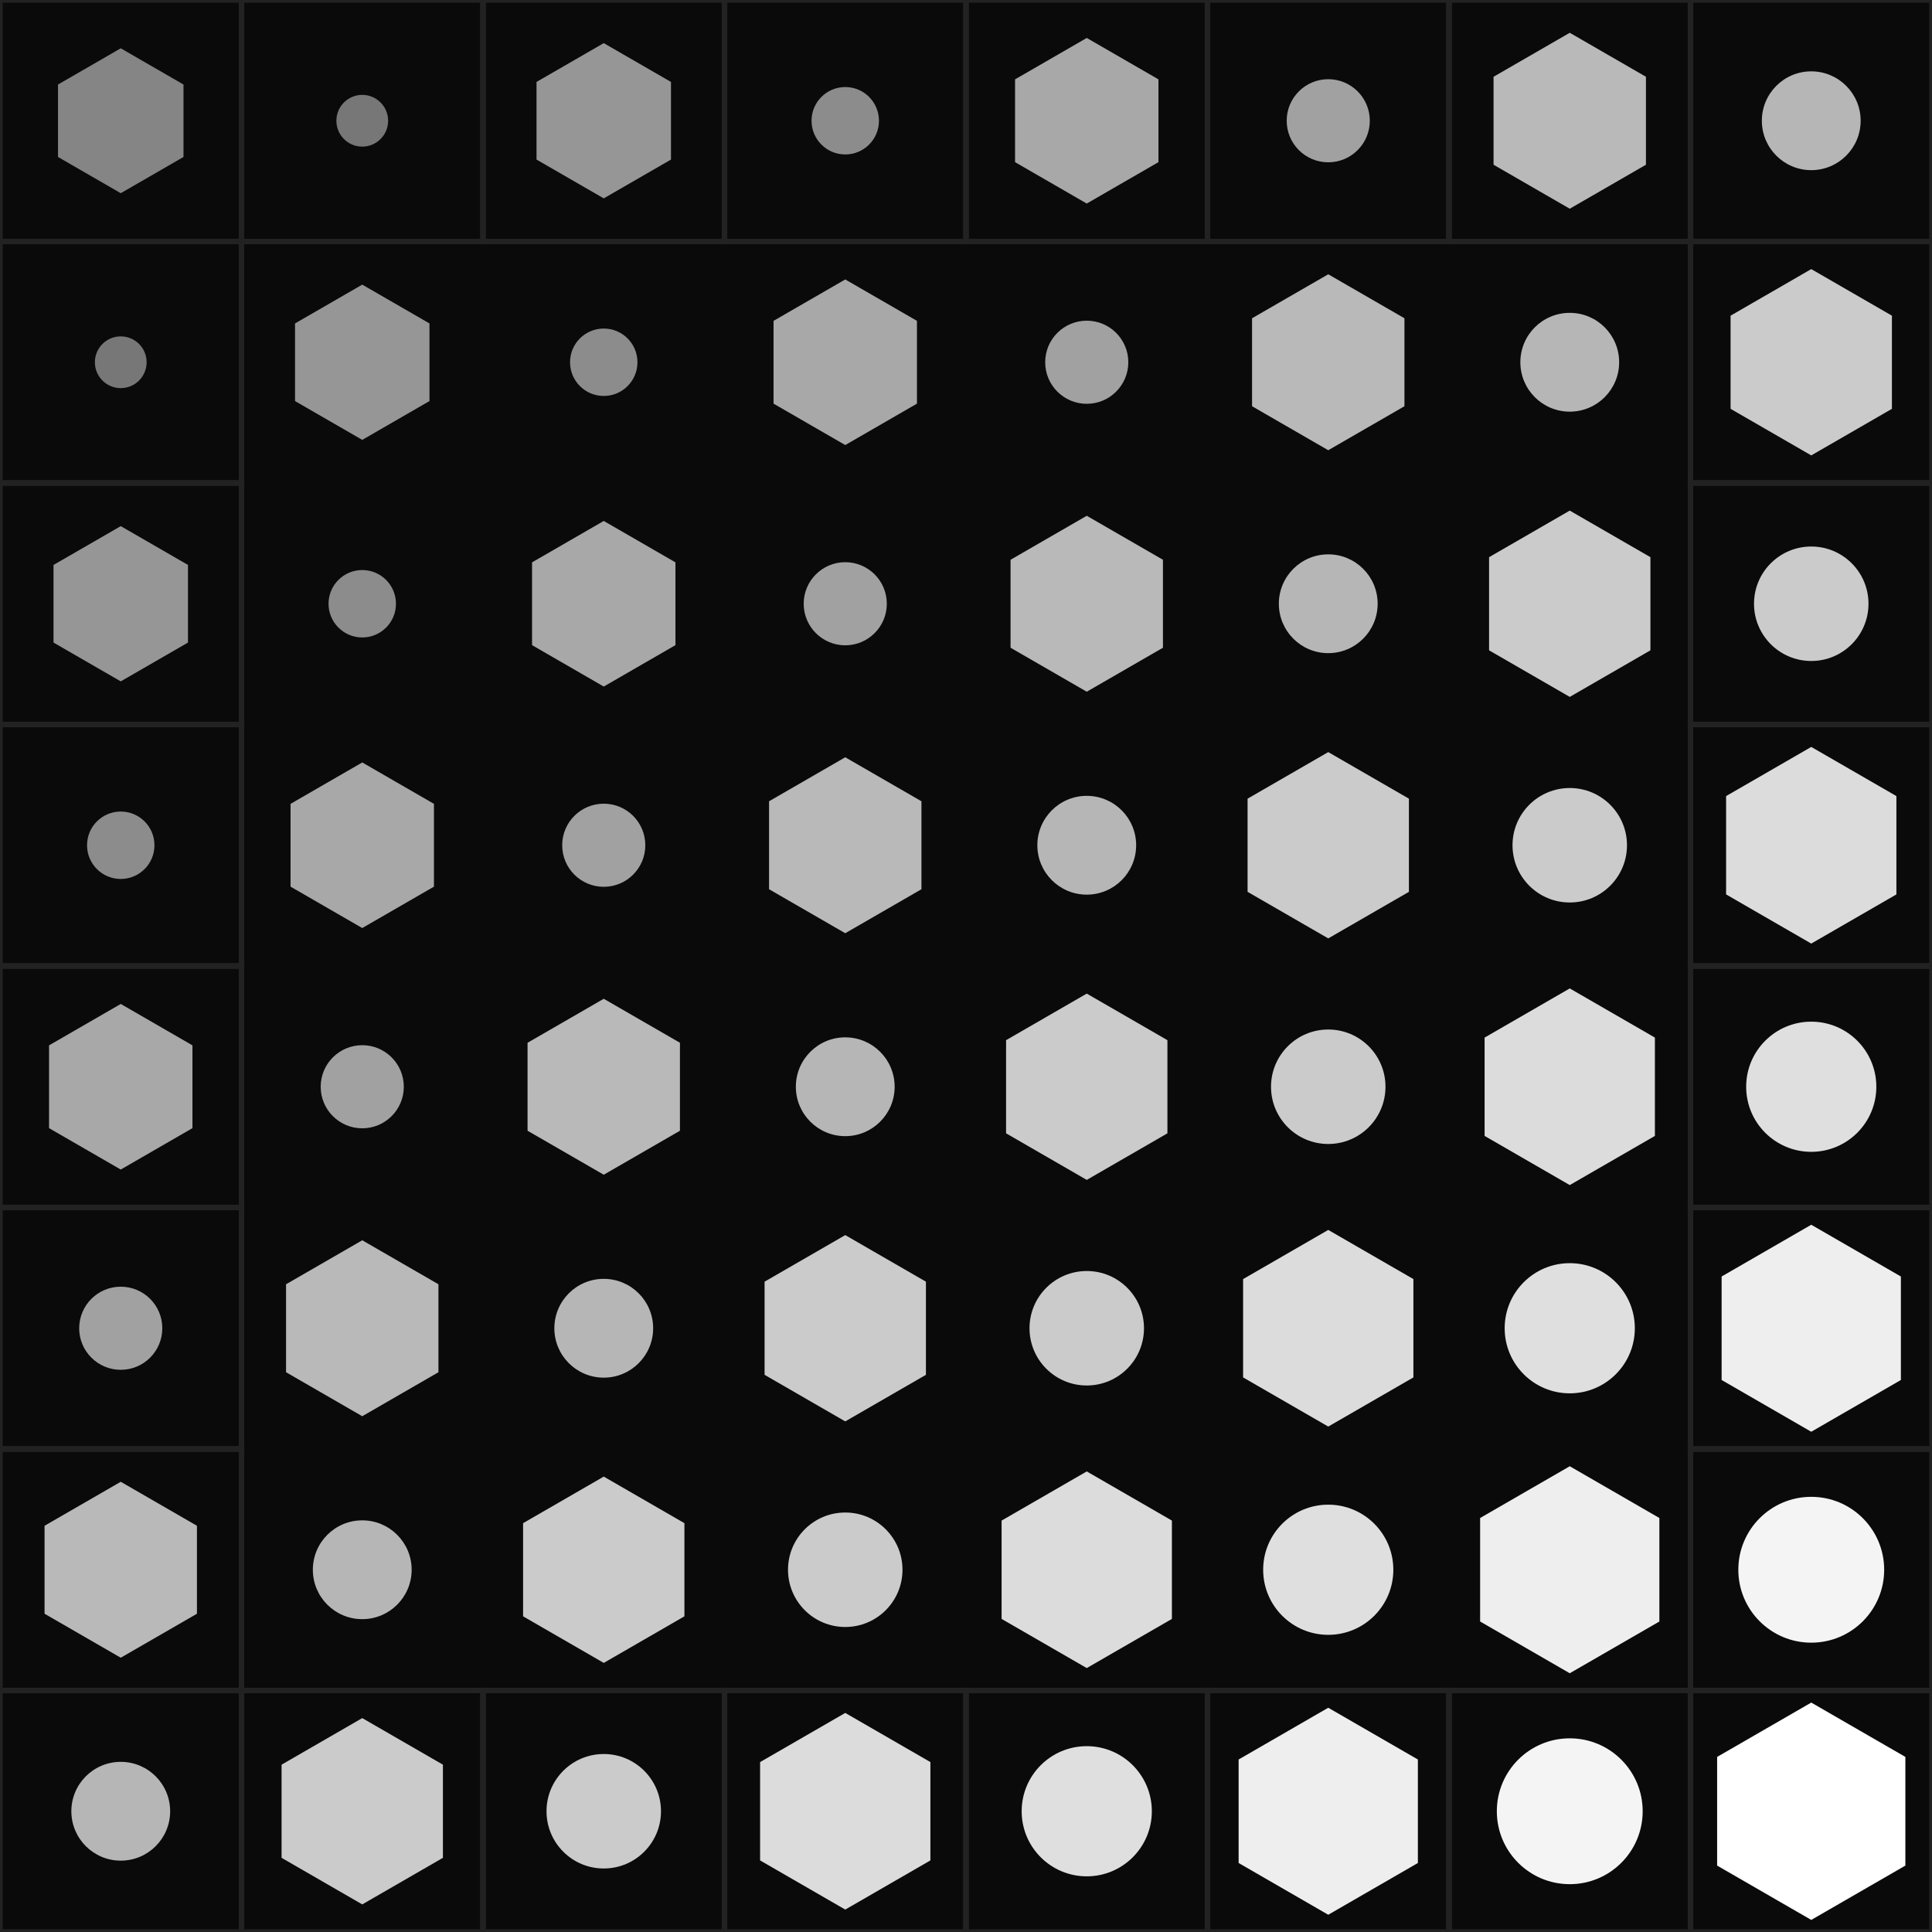
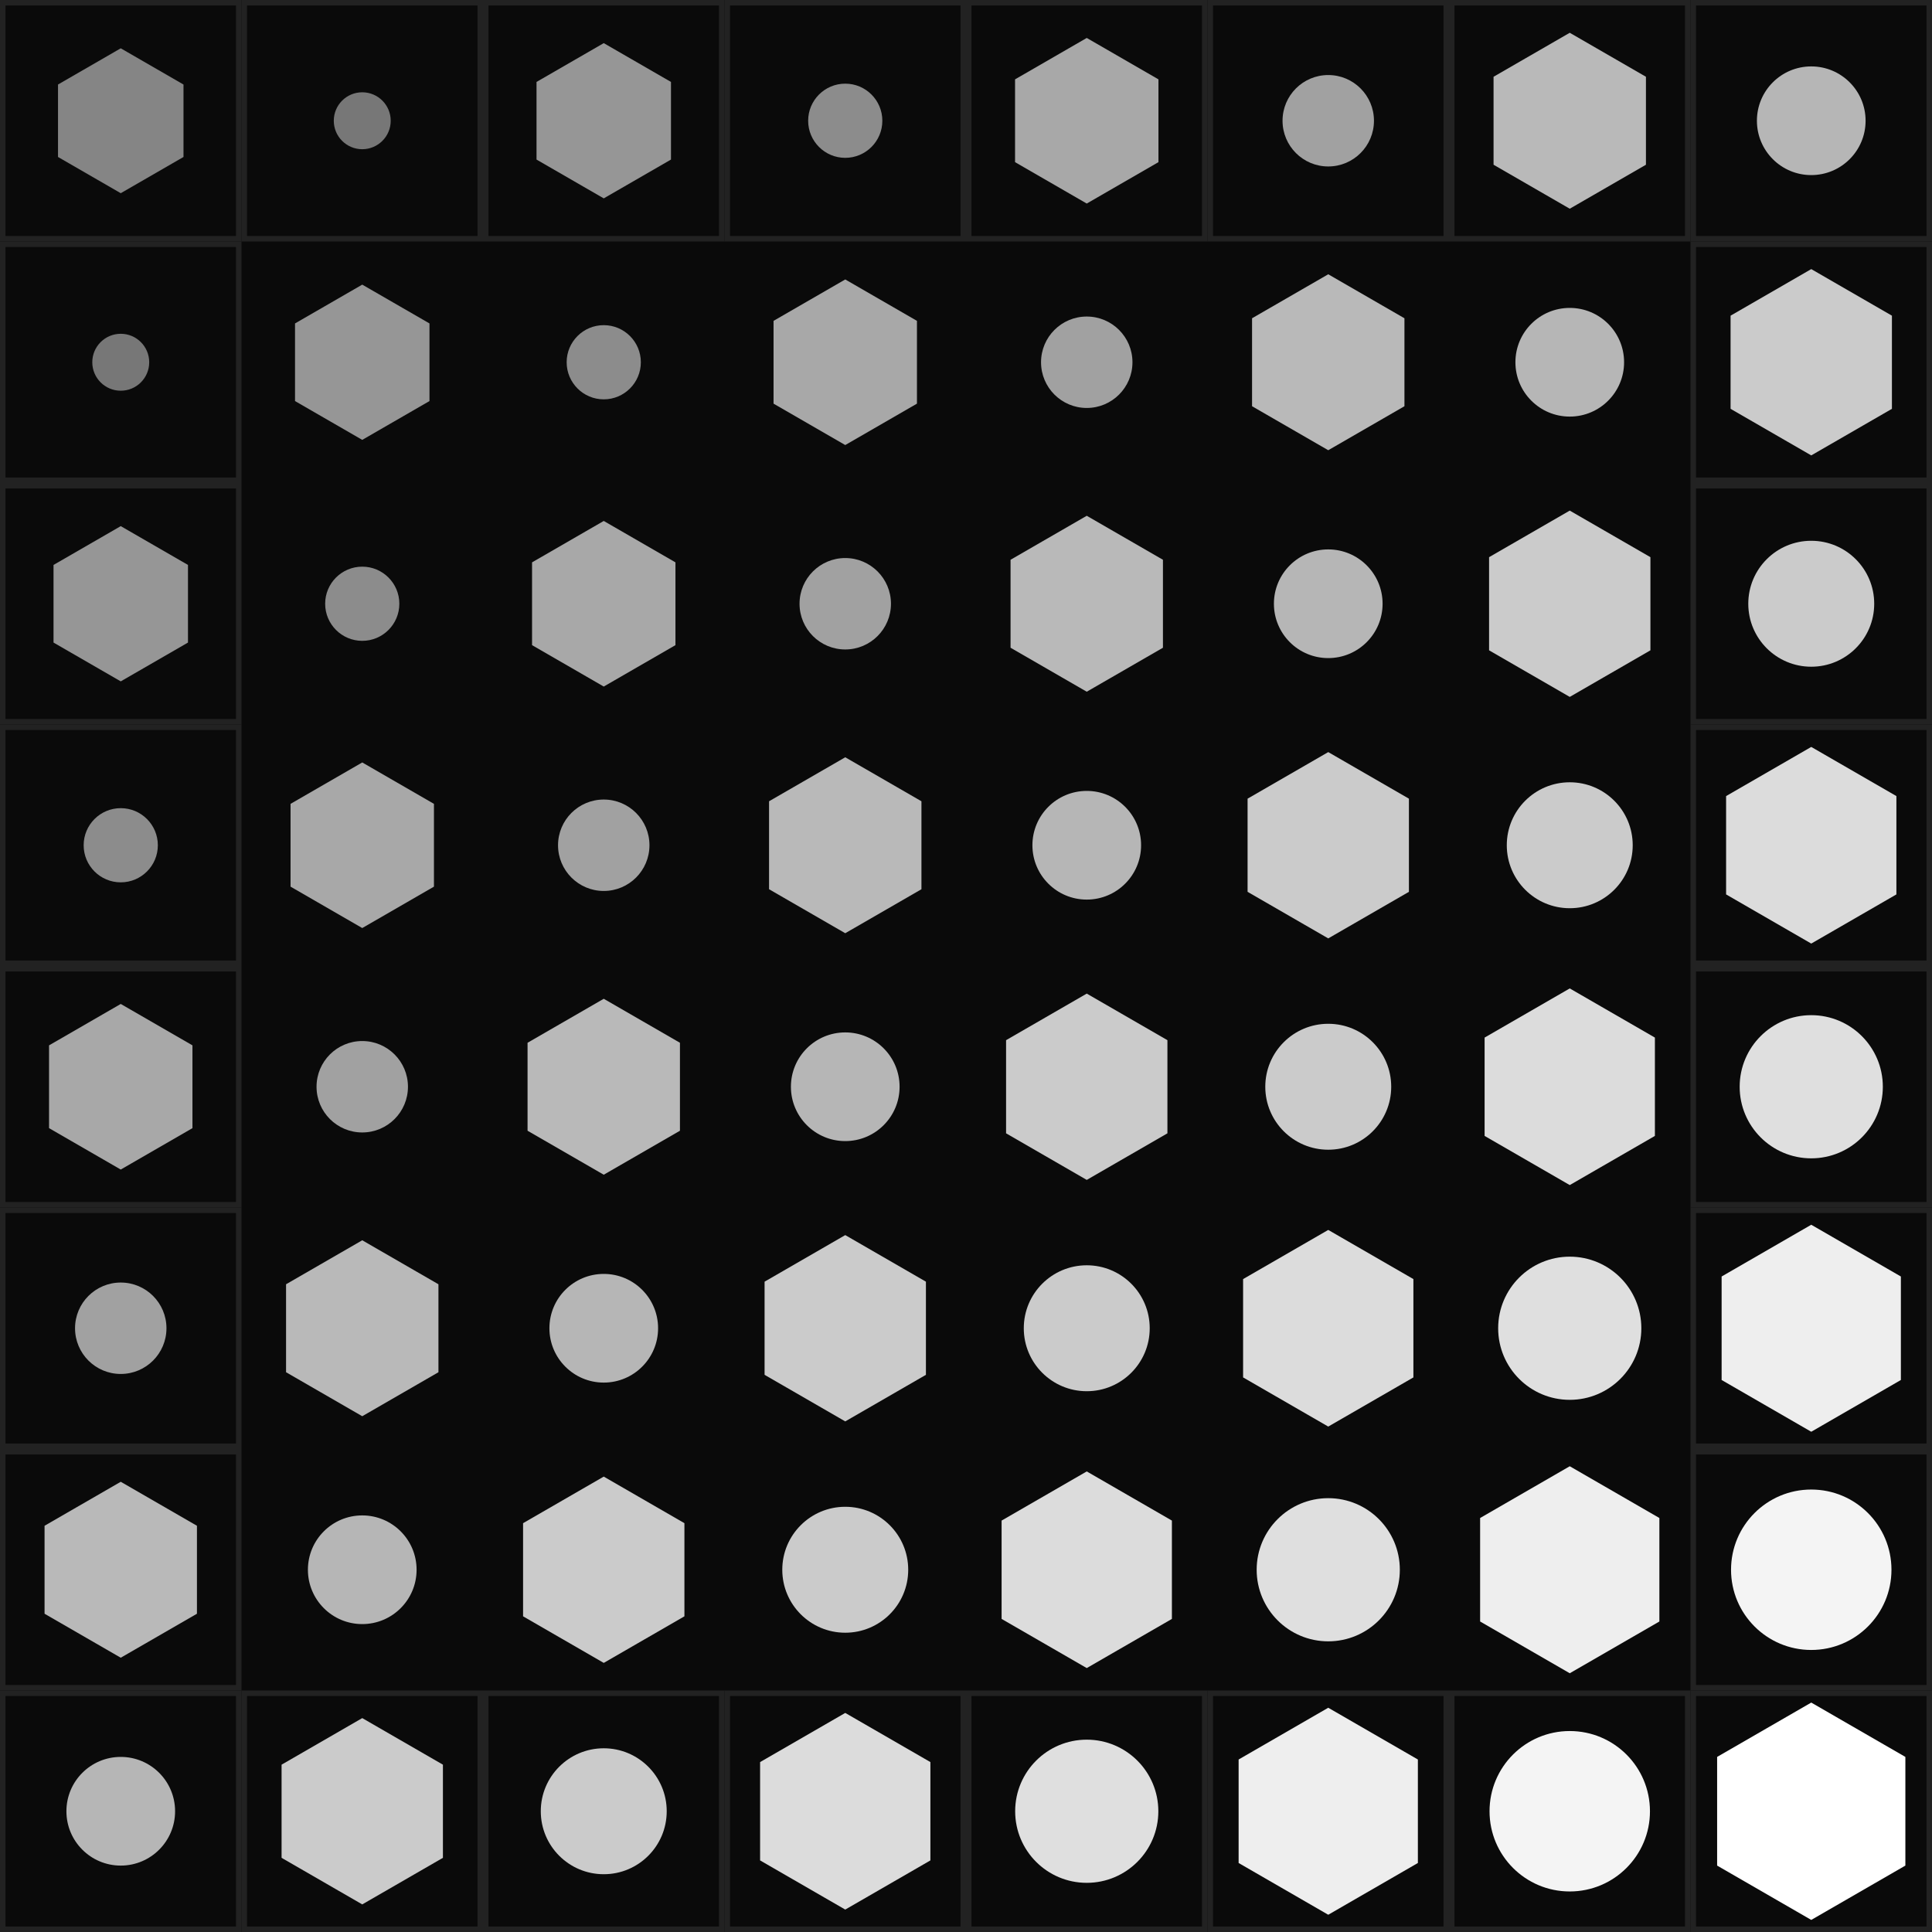
<svg xmlns="http://www.w3.org/2000/svg" width="176" height="176" viewBox="0 0 176 176">
  <rect width="100%" height="100%" fill="#0a0a0a" />
  <polygon points="16.716,14.3 11.0,17.6 5.284,14.3 5.284,7.7 11,4.4 16.716,7.7" fill="#ffffff" fill-opacity="0.5" stroke-opacity="0.5" />
-   <rect x="0" y="0" width="22.0" height="22.0" fill="none" stroke="#222222" stroke-width="0.5" />
-   <circle cx="33.0" cy="11.0" r="2.357" fill="#ffffff" opacity="0.443" />
-   <rect x="22" y="0" width="22.0" height="22.0" fill="none" stroke="#222222" stroke-width="0.5" />
+   <rect x="0.25" y="0.25" width="21.5" height="21.5" fill="none" stroke="#222222" stroke-width="0.5" />
+   <circle cx="33.0" cy="11.0" r="2.593" fill="#ffffff" opacity="0.443" />
+   <rect x="22.25" y="0.25" width="21.5" height="21.5" fill="none" stroke="#222222" stroke-width="0.5" />
  <polygon points="61.124,14.536 55.0,18.071 48.876,14.536 48.876,7.464 55.0,3.929 61.124,7.464" fill="#ffffff" fill-opacity="0.571" stroke-opacity="0.571" />
-   <rect x="44" y="0" width="22.0" height="22.0" fill="none" stroke="#222222" stroke-width="0.5" />
-   <circle cx="77.0" cy="11.0" r="3.071" fill="#ffffff" opacity="0.529" />
-   <rect x="66" y="0" width="22.0" height="22.0" fill="none" stroke="#222222" stroke-width="0.5" />
+   <rect x="44.25" y="0.25" width="21.5" height="21.5" fill="none" stroke="#222222" stroke-width="0.5" />
+   <circle cx="77.0" cy="11.0" r="3.379" fill="#ffffff" opacity="0.529" />
+   <rect x="66.25" y="0.25" width="21.5" height="21.5" fill="none" stroke="#222222" stroke-width="0.5" />
  <polygon points="105.532,14.771 99.0,18.543 92.468,14.771 92.468,7.229 99.0,3.457 105.532,7.229" fill="#ffffff" fill-opacity="0.643" stroke-opacity="0.643" />
-   <rect x="88" y="0" width="22.0" height="22.0" fill="none" stroke="#222222" stroke-width="0.5" />
-   <circle cx="121.0" cy="11.0" r="3.786" fill="#ffffff" opacity="0.614" />
-   <rect x="110" y="0" width="22.0" height="22.0" fill="none" stroke="#222222" stroke-width="0.5" />
+   <rect x="88.25" y="0.25" width="21.5" height="21.5" fill="none" stroke="#222222" stroke-width="0.5" />
+   <circle cx="121.0" cy="11.0" r="4.164" fill="#ffffff" opacity="0.614" />
+   <rect x="110.25" y="0.25" width="21.5" height="21.5" fill="none" stroke="#222222" stroke-width="0.5" />
  <polygon points="149.941,15.007 143.0,19.014 136.059,15.007 136.059,6.993 143.0,2.986 149.941,6.993" fill="#ffffff" fill-opacity="0.714" stroke-opacity="0.714" />
-   <rect x="132" y="0" width="22.0" height="22.0" fill="none" stroke="#222222" stroke-width="0.5" />
-   <circle cx="165.0" cy="11.0" r="4.5" fill="#ffffff" opacity="0.7" />
-   <rect x="154" y="0" width="22.0" height="22.0" fill="none" stroke="#222222" stroke-width="0.5" />
-   <circle cx="11.0" cy="33.0" r="2.357" fill="#ffffff" opacity="0.443" />
-   <rect x="0" y="22" width="22.0" height="22.0" fill="none" stroke="#222222" stroke-width="0.5" />
+   <rect x="132.25" y="0.25" width="21.5" height="21.5" fill="none" stroke="#222222" stroke-width="0.5" />
+   <circle cx="165.0" cy="11.0" r="4.95" fill="#ffffff" opacity="0.7" />
+   <rect x="154.25" y="0.25" width="21.5" height="21.5" fill="none" stroke="#222222" stroke-width="0.5" />
+   <circle cx="11.0" cy="33.0" r="2.593" fill="#ffffff" opacity="0.443" />
+   <rect x="0.25" y="22.25" width="21.5" height="21.5" fill="none" stroke="#222222" stroke-width="0.5" />
  <polygon points="39.124,36.536 33.0,40.071 26.876,36.536 26.876,29.464 33.0,25.929 39.124,29.464" fill="#ffffff" fill-opacity="0.571" stroke-opacity="0.571" />
-   <circle cx="55.0" cy="33.0" r="3.071" fill="#ffffff" opacity="0.529" />
+   <circle cx="55.0" cy="33.0" r="3.379" fill="#ffffff" opacity="0.529" />
  <polygon points="83.532,36.771 77.0,40.543 70.468,36.771 70.468,29.229 77.0,25.457 83.532,29.229" fill="#ffffff" fill-opacity="0.643" stroke-opacity="0.643" />
-   <circle cx="99.0" cy="33.0" r="3.786" fill="#ffffff" opacity="0.614" />
+   <circle cx="99.0" cy="33.0" r="4.164" fill="#ffffff" opacity="0.614" />
  <polygon points="127.941,37.007 121.0,41.014 114.059,37.007 114.059,28.993 121.0,24.986 127.941,28.993" fill="#ffffff" fill-opacity="0.714" stroke-opacity="0.714" />
-   <circle cx="143.0" cy="33.0" r="4.5" fill="#ffffff" opacity="0.7" />
+   <circle cx="143.0" cy="33.0" r="4.95" fill="#ffffff" opacity="0.7" />
  <polygon points="172.349,37.243 165.0,41.486 157.651,37.243 157.651,28.757 165.0,24.514 172.349,28.757" fill="#ffffff" fill-opacity="0.786" stroke-opacity="0.786" />
-   <rect x="154" y="22" width="22.0" height="22.0" fill="none" stroke="#222222" stroke-width="0.5" />
+   <rect x="154.25" y="22.25" width="21.5" height="21.5" fill="none" stroke="#222222" stroke-width="0.5" />
  <polygon points="17.124,58.536 11.0,62.071 4.876,58.536 4.876,51.464 11,47.929 17.124,51.464" fill="#ffffff" fill-opacity="0.571" stroke-opacity="0.571" />
-   <rect x="0" y="44" width="22.0" height="22.0" fill="none" stroke="#222222" stroke-width="0.5" />
-   <circle cx="33.0" cy="55.0" r="3.071" fill="#ffffff" opacity="0.529" />
+   <rect x="0.25" y="44.25" width="21.5" height="21.5" fill="none" stroke="#222222" stroke-width="0.5" />
+   <circle cx="33.0" cy="55.0" r="3.379" fill="#ffffff" opacity="0.529" />
  <polygon points="61.532,58.771 55.0,62.543 48.468,58.771 48.468,51.229 55.0,47.457 61.532,51.229" fill="#ffffff" fill-opacity="0.643" stroke-opacity="0.643" />
-   <circle cx="77.0" cy="55.0" r="3.786" fill="#ffffff" opacity="0.614" />
+   <circle cx="77.0" cy="55.0" r="4.164" fill="#ffffff" opacity="0.614" />
  <polygon points="105.941,59.007 99.0,63.014 92.059,59.007 92.059,50.993 99.0,46.986 105.941,50.993" fill="#ffffff" fill-opacity="0.714" stroke-opacity="0.714" />
-   <circle cx="121.0" cy="55.0" r="4.5" fill="#ffffff" opacity="0.7" />
+   <circle cx="121.0" cy="55.0" r="4.95" fill="#ffffff" opacity="0.7" />
  <polygon points="150.349,59.243 143.0,63.486 135.651,59.243 135.651,50.757 143.0,46.514 150.349,50.757" fill="#ffffff" fill-opacity="0.786" stroke-opacity="0.786" />
-   <circle cx="165.0" cy="55.0" r="5.214" fill="#ffffff" opacity="0.786" />
-   <rect x="154" y="44" width="22.0" height="22.0" fill="none" stroke="#222222" stroke-width="0.5" />
-   <circle cx="11.0" cy="77.0" r="3.071" fill="#ffffff" opacity="0.529" />
-   <rect x="0" y="66" width="22.0" height="22.0" fill="none" stroke="#222222" stroke-width="0.5" />
+   <circle cx="165.0" cy="55.0" r="5.736" fill="#ffffff" opacity="0.786" />
+   <rect x="154.25" y="44.25" width="21.5" height="21.5" fill="none" stroke="#222222" stroke-width="0.5" />
+   <circle cx="11.0" cy="77.0" r="3.379" fill="#ffffff" opacity="0.529" />
+   <rect x="0.25" y="66.25" width="21.5" height="21.5" fill="none" stroke="#222222" stroke-width="0.5" />
  <polygon points="39.532,80.771 33.0,84.543 26.468,80.771 26.468,73.229 33.0,69.457 39.532,73.229" fill="#ffffff" fill-opacity="0.643" stroke-opacity="0.643" />
-   <circle cx="55.0" cy="77.0" r="3.786" fill="#ffffff" opacity="0.614" />
+   <circle cx="55.0" cy="77.0" r="4.164" fill="#ffffff" opacity="0.614" />
  <polygon points="83.941,81.007 77.0,85.014 70.059,81.007 70.059,72.993 77.0,68.986 83.941,72.993" fill="#ffffff" fill-opacity="0.714" stroke-opacity="0.714" />
-   <circle cx="99.0" cy="77.0" r="4.5" fill="#ffffff" opacity="0.7" />
+   <circle cx="99.0" cy="77.0" r="4.95" fill="#ffffff" opacity="0.7" />
  <polygon points="128.349,81.243 121.0,85.486 113.651,81.243 113.651,72.757 121.0,68.514 128.349,72.757" fill="#ffffff" fill-opacity="0.786" stroke-opacity="0.786" />
-   <circle cx="143.0" cy="77.0" r="5.214" fill="#ffffff" opacity="0.786" />
+   <circle cx="143.0" cy="77.0" r="5.736" fill="#ffffff" opacity="0.786" />
  <polygon points="172.757,81.479 165.0,85.957 157.243,81.479 157.243,72.521 165.0,68.043 172.757,72.521" fill="#ffffff" fill-opacity="0.857" stroke-opacity="0.857" />
-   <rect x="154" y="66" width="22.0" height="22.0" fill="none" stroke="#222222" stroke-width="0.5" />
+   <rect x="154.25" y="66.25" width="21.5" height="21.5" fill="none" stroke="#222222" stroke-width="0.5" />
  <polygon points="17.532,102.771 11.0,106.543 4.468,102.771 4.468,95.229 11,91.457 17.532,95.229" fill="#ffffff" fill-opacity="0.643" stroke-opacity="0.643" />
-   <rect x="0" y="88" width="22.0" height="22.0" fill="none" stroke="#222222" stroke-width="0.5" />
-   <circle cx="33.0" cy="99.0" r="3.786" fill="#ffffff" opacity="0.614" />
+   <rect x="0.25" y="88.25" width="21.5" height="21.5" fill="none" stroke="#222222" stroke-width="0.5" />
+   <circle cx="33.0" cy="99.0" r="4.164" fill="#ffffff" opacity="0.614" />
  <polygon points="61.941,103.007 55.0,107.014 48.059,103.007 48.059,94.993 55.0,90.986 61.941,94.993" fill="#ffffff" fill-opacity="0.714" stroke-opacity="0.714" />
-   <circle cx="77.0" cy="99.0" r="4.5" fill="#ffffff" opacity="0.7" />
+   <circle cx="77.0" cy="99.0" r="4.95" fill="#ffffff" opacity="0.7" />
  <polygon points="106.349,103.243 99.0,107.486 91.651,103.243 91.651,94.757 99.0,90.514 106.349,94.757" fill="#ffffff" fill-opacity="0.786" stroke-opacity="0.786" />
-   <circle cx="121.0" cy="99.0" r="5.214" fill="#ffffff" opacity="0.786" />
+   <circle cx="121.0" cy="99.0" r="5.736" fill="#ffffff" opacity="0.786" />
  <polygon points="150.757,103.479 143.0,107.957 135.243,103.479 135.243,94.521 143.0,90.043 150.757,94.521" fill="#ffffff" fill-opacity="0.857" stroke-opacity="0.857" />
-   <circle cx="165.0" cy="99.0" r="5.929" fill="#ffffff" opacity="0.871" />
-   <rect x="154" y="88" width="22.0" height="22.0" fill="none" stroke="#222222" stroke-width="0.5" />
-   <circle cx="11.0" cy="121.0" r="3.786" fill="#ffffff" opacity="0.614" />
-   <rect x="0" y="110" width="22.0" height="22.0" fill="none" stroke="#222222" stroke-width="0.5" />
+   <circle cx="165.0" cy="99.0" r="6.521" fill="#ffffff" opacity="0.871" />
+   <rect x="154.25" y="88.25" width="21.5" height="21.5" fill="none" stroke="#222222" stroke-width="0.5" />
+   <circle cx="11.0" cy="121.0" r="4.164" fill="#ffffff" opacity="0.614" />
+   <rect x="0.25" y="110.25" width="21.5" height="21.5" fill="none" stroke="#222222" stroke-width="0.5" />
  <polygon points="39.941,125.007 33.0,129.014 26.059,125.007 26.059,116.993 33.0,112.986 39.941,116.993" fill="#ffffff" fill-opacity="0.714" stroke-opacity="0.714" />
-   <circle cx="55.0" cy="121.0" r="4.5" fill="#ffffff" opacity="0.7" />
+   <circle cx="55.0" cy="121.0" r="4.95" fill="#ffffff" opacity="0.7" />
  <polygon points="84.349,125.243 77.0,129.486 69.651,125.243 69.651,116.757 77.0,112.514 84.349,116.757" fill="#ffffff" fill-opacity="0.786" stroke-opacity="0.786" />
-   <circle cx="99.0" cy="121.0" r="5.214" fill="#ffffff" opacity="0.786" />
+   <circle cx="99.0" cy="121.0" r="5.736" fill="#ffffff" opacity="0.786" />
  <polygon points="128.757,125.479 121.0,129.957 113.243,125.479 113.243,116.521 121.0,112.043 128.757,116.521" fill="#ffffff" fill-opacity="0.857" stroke-opacity="0.857" />
-   <circle cx="143.0" cy="121.0" r="5.929" fill="#ffffff" opacity="0.871" />
+   <circle cx="143.0" cy="121.0" r="6.521" fill="#ffffff" opacity="0.871" />
  <polygon points="173.165,125.714 165.0,130.429 156.835,125.714 156.835,116.286 165.0,111.571 173.165,116.286" fill="#ffffff" fill-opacity="0.929" stroke-opacity="0.929" />
-   <rect x="154" y="110" width="22.0" height="22.0" fill="none" stroke="#222222" stroke-width="0.5" />
+   <rect x="154.25" y="110.25" width="21.5" height="21.5" fill="none" stroke="#222222" stroke-width="0.5" />
  <polygon points="17.941,147.007 11.0,151.014 4.059,147.007 4.059,138.993 11,134.986 17.941,138.993" fill="#ffffff" fill-opacity="0.714" stroke-opacity="0.714" />
-   <rect x="0" y="132" width="22.0" height="22.0" fill="none" stroke="#222222" stroke-width="0.5" />
-   <circle cx="33.0" cy="143.0" r="4.5" fill="#ffffff" opacity="0.7" />
+   <rect x="0.25" y="132.25" width="21.5" height="21.5" fill="none" stroke="#222222" stroke-width="0.5" />
+   <circle cx="33.0" cy="143.0" r="4.95" fill="#ffffff" opacity="0.7" />
  <polygon points="62.349,147.243 55.0,151.486 47.651,147.243 47.651,138.757 55.0,134.514 62.349,138.757" fill="#ffffff" fill-opacity="0.786" stroke-opacity="0.786" />
-   <circle cx="77.0" cy="143.0" r="5.214" fill="#ffffff" opacity="0.786" />
+   <circle cx="77.0" cy="143.0" r="5.736" fill="#ffffff" opacity="0.786" />
  <polygon points="106.757,147.479 99.0,151.957 91.243,147.479 91.243,138.521 99.0,134.043 106.757,138.521" fill="#ffffff" fill-opacity="0.857" stroke-opacity="0.857" />
-   <circle cx="121.0" cy="143.0" r="5.929" fill="#ffffff" opacity="0.871" />
+   <circle cx="121.0" cy="143.0" r="6.521" fill="#ffffff" opacity="0.871" />
  <polygon points="151.165,147.714 143.0,152.429 134.835,147.714 134.835,138.286 143.0,133.571 151.165,138.286" fill="#ffffff" fill-opacity="0.929" stroke-opacity="0.929" />
-   <circle cx="165.0" cy="143.0" r="6.643" fill="#ffffff" opacity="0.957" />
-   <rect x="154" y="132" width="22.0" height="22.0" fill="none" stroke="#222222" stroke-width="0.5" />
-   <circle cx="11.0" cy="165.0" r="4.5" fill="#ffffff" opacity="0.7" />
-   <rect x="0" y="154" width="22.0" height="22.0" fill="none" stroke="#222222" stroke-width="0.5" />
+   <circle cx="165.0" cy="143.0" r="7.307" fill="#ffffff" opacity="0.957" />
+   <rect x="154.25" y="132.25" width="21.5" height="21.5" fill="none" stroke="#222222" stroke-width="0.5" />
+   <circle cx="11.0" cy="165.0" r="4.95" fill="#ffffff" opacity="0.7" />
+   <rect x="0.25" y="154.25" width="21.5" height="21.5" fill="none" stroke="#222222" stroke-width="0.5" />
  <polygon points="40.349,169.243 33.0,173.486 25.651,169.243 25.651,160.757 33.0,156.514 40.349,160.757" fill="#ffffff" fill-opacity="0.786" stroke-opacity="0.786" />
-   <rect x="22" y="154" width="22.0" height="22.0" fill="none" stroke="#222222" stroke-width="0.5" />
-   <circle cx="55.0" cy="165.0" r="5.214" fill="#ffffff" opacity="0.786" />
-   <rect x="44" y="154" width="22.0" height="22.0" fill="none" stroke="#222222" stroke-width="0.5" />
+   <rect x="22.25" y="154.25" width="21.5" height="21.5" fill="none" stroke="#222222" stroke-width="0.5" />
+   <circle cx="55.0" cy="165.0" r="5.736" fill="#ffffff" opacity="0.786" />
+   <rect x="44.25" y="154.25" width="21.5" height="21.5" fill="none" stroke="#222222" stroke-width="0.5" />
  <polygon points="84.757,169.479 77.0,173.957 69.243,169.479 69.243,160.521 77.0,156.043 84.757,160.521" fill="#ffffff" fill-opacity="0.857" stroke-opacity="0.857" />
-   <rect x="66" y="154" width="22.0" height="22.0" fill="none" stroke="#222222" stroke-width="0.5" />
-   <circle cx="99.0" cy="165.0" r="5.929" fill="#ffffff" opacity="0.871" />
-   <rect x="88" y="154" width="22.0" height="22.0" fill="none" stroke="#222222" stroke-width="0.5" />
+   <rect x="66.25" y="154.25" width="21.5" height="21.5" fill="none" stroke="#222222" stroke-width="0.5" />
+   <circle cx="99.0" cy="165.0" r="6.521" fill="#ffffff" opacity="0.871" />
+   <rect x="88.25" y="154.25" width="21.5" height="21.5" fill="none" stroke="#222222" stroke-width="0.5" />
  <polygon points="129.165,169.714 121.0,174.429 112.835,169.714 112.835,160.286 121.0,155.571 129.165,160.286" fill="#ffffff" fill-opacity="0.929" stroke-opacity="0.929" />
-   <rect x="110" y="154" width="22.0" height="22.0" fill="none" stroke="#222222" stroke-width="0.5" />
-   <circle cx="143.0" cy="165.0" r="6.643" fill="#ffffff" opacity="0.957" />
-   <rect x="132" y="154" width="22.0" height="22.0" fill="none" stroke="#222222" stroke-width="0.5" />
+   <rect x="110.25" y="154.25" width="21.5" height="21.5" fill="none" stroke="#222222" stroke-width="0.5" />
+   <circle cx="143.0" cy="165.0" r="7.307" fill="#ffffff" opacity="0.957" />
+   <rect x="132.25" y="154.25" width="21.5" height="21.5" fill="none" stroke="#222222" stroke-width="0.5" />
  <polygon points="173.574,169.95 165.0,174.9 156.426,169.95 156.426,160.05 165.0,155.1 173.574,160.05" fill="#ffffff" />
-   <rect x="154" y="154" width="22.0" height="22.0" fill="none" stroke="#222222" stroke-width="0.5" />
+   <rect x="154.25" y="154.25" width="21.5" height="21.5" fill="none" stroke="#222222" stroke-width="0.5" />
</svg>
